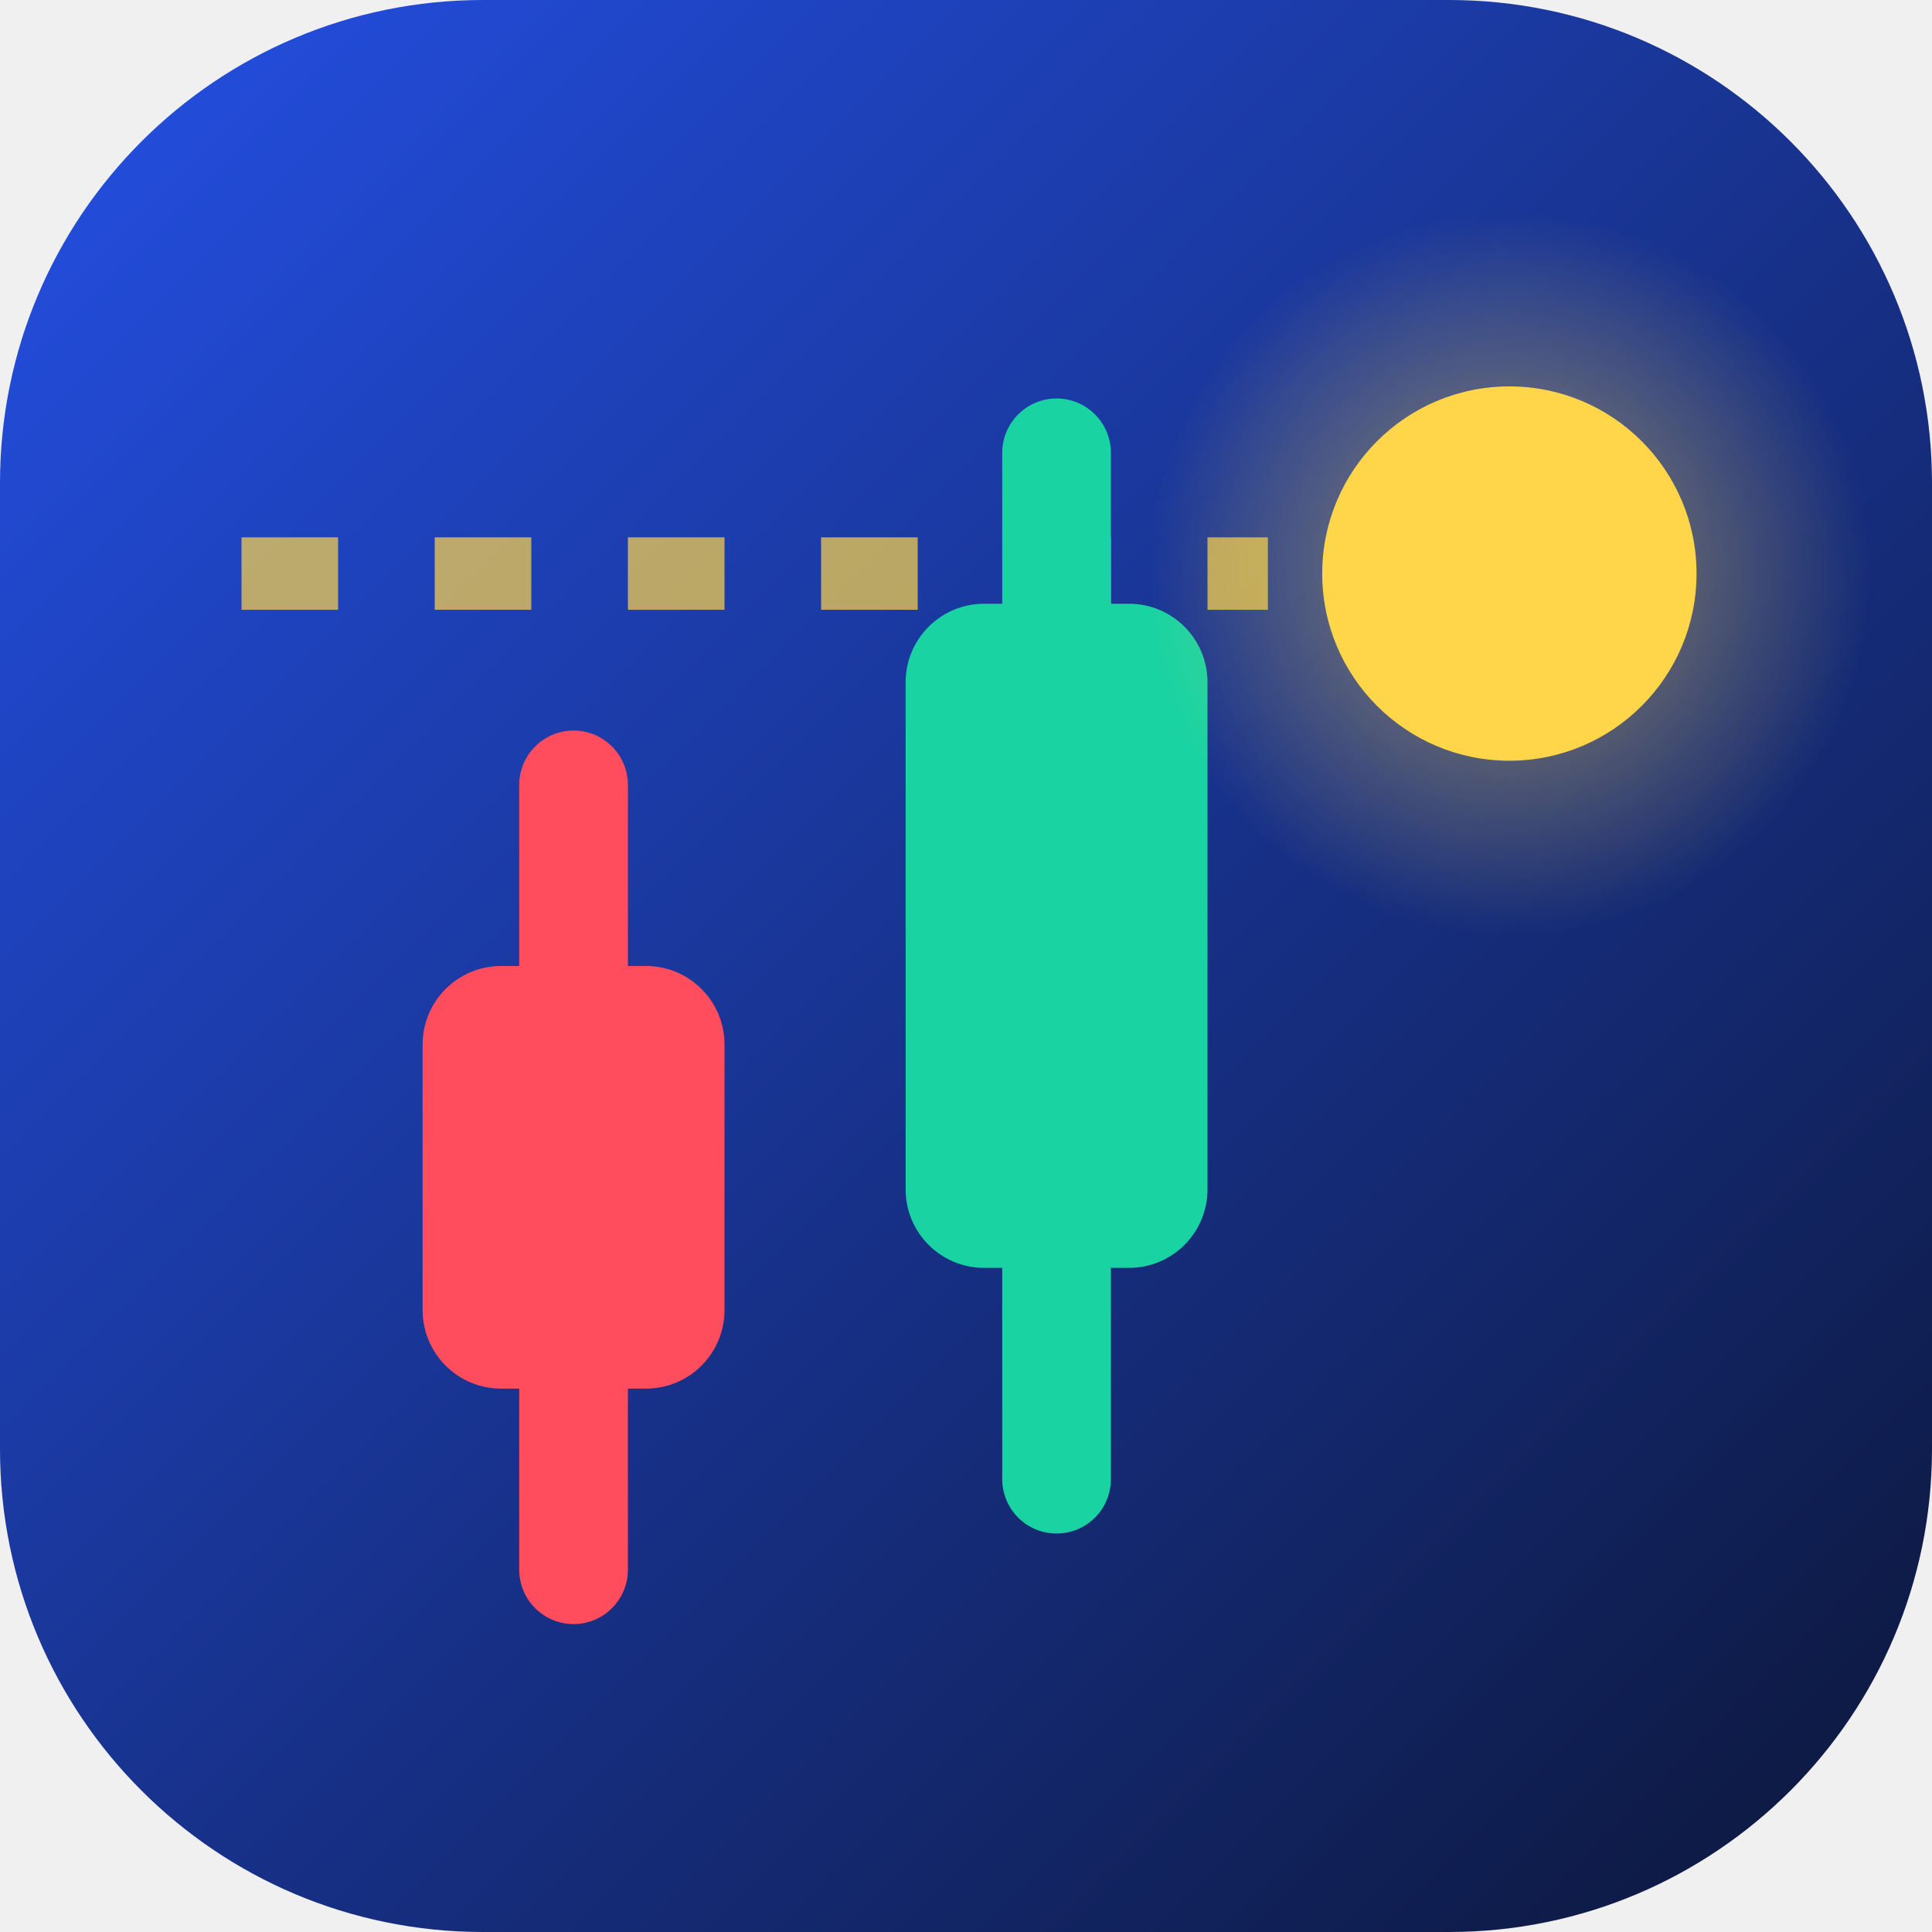
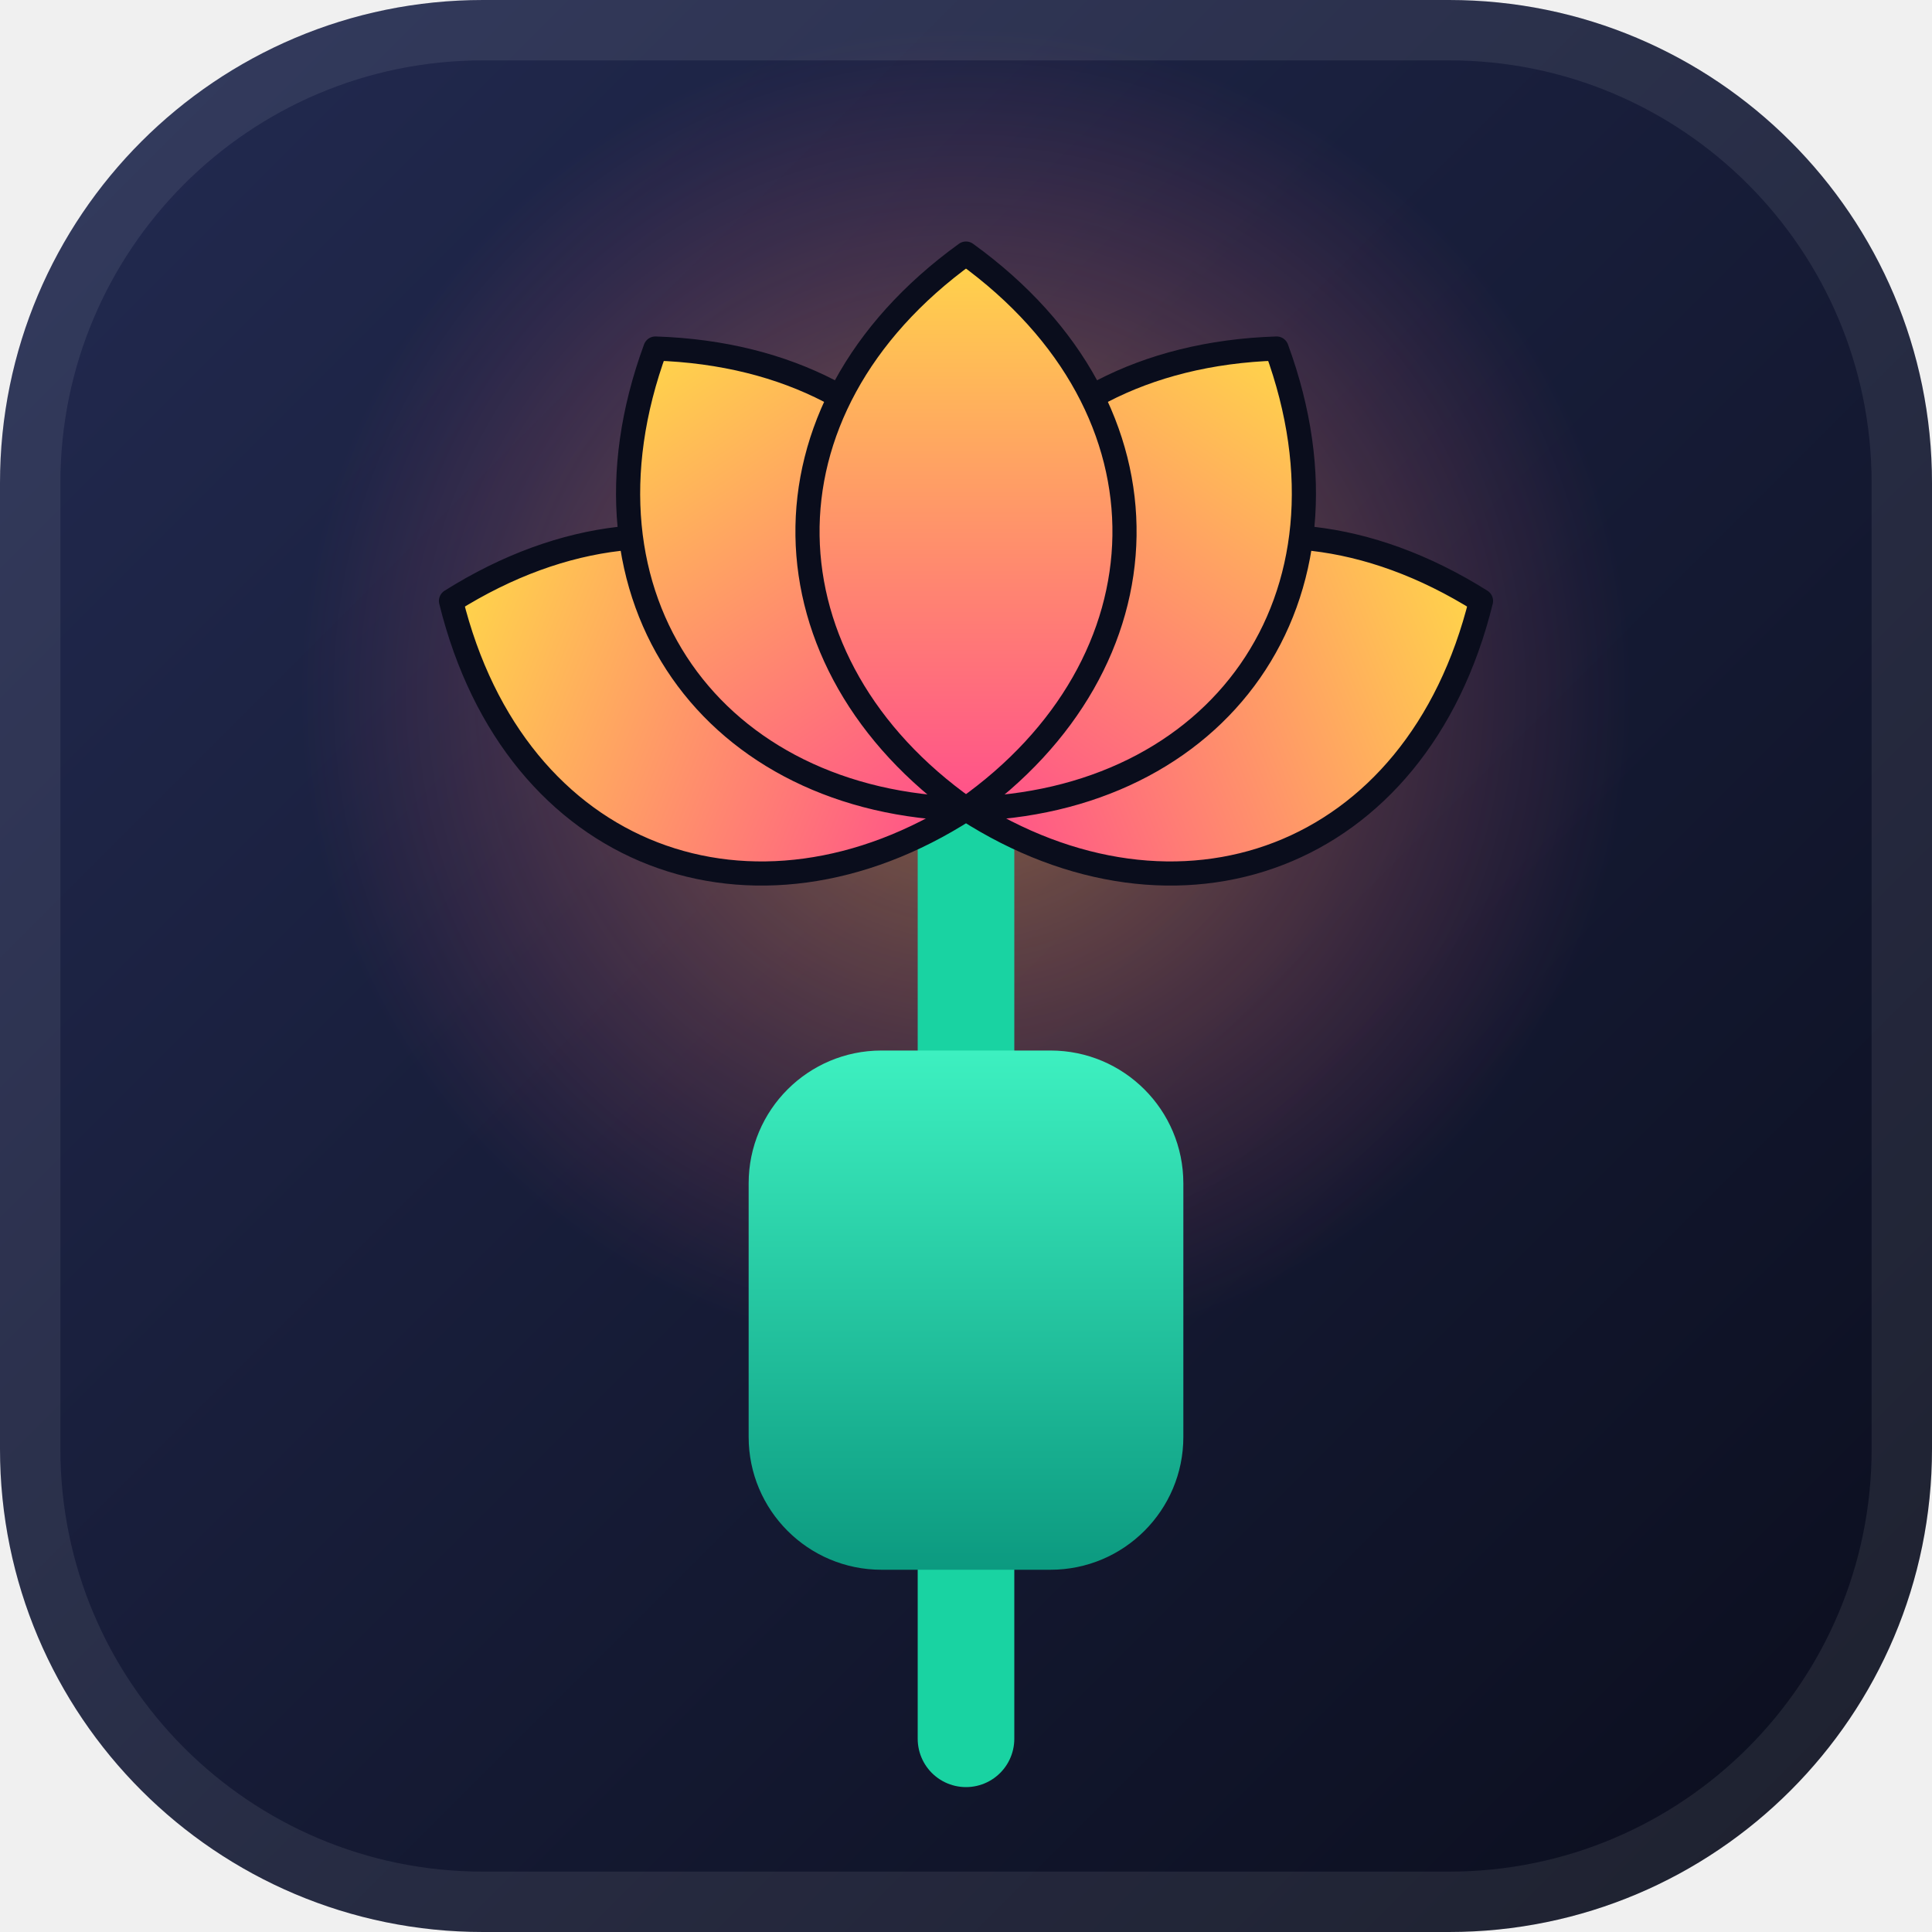
<svg xmlns="http://www.w3.org/2000/svg" viewBox="0 0 32 32">
  <defs>
    <linearGradient id="bg" x1="0" y1="0" x2="1" y2="1">
-       <stop offset="0" stop-color="#2450e6" />
-       <stop offset="1" stop-color="#0c1638" />
+       <stop offset="0" stop-color="#232b52" />
+       <stop offset="1" stop-color="#0a0d1c" />
    </linearGradient>
    <radialGradient id="glow" cx=".5" cy=".5" r=".5">
-       <stop offset="0" stop-color="#ffd54a" stop-opacity=".55" />
-       <stop offset="1" stop-color="#ffd54a" stop-opacity="0" />
+       <stop offset="0" stop-color="#ffb347" stop-opacity=".5" />
+       <stop offset="1" stop-color="#ff5d8f" stop-opacity="0" />
    </radialGradient>
+     <linearGradient id="petal" x1="0" y1="1" x2="0" y2="0">
+       <stop offset="0" stop-color="#ff4f8b" />
+       <stop offset="1" stop-color="#ffd54a" />
+     </linearGradient>
+     <linearGradient id="body" x1="0" y1="0" x2="0" y2="1">
+       <stop offset="0" stop-color="#3df0c0" />
+       <stop offset="1" stop-color="#0c9a80" />
+     </linearGradient>
+     <path id="p" d="M0 0C-3.4-2.4-3.6-6.6 0-9.2 3.6-6.6 3.4-2.4 0 0Z" fill="url(#petal)" stroke="#0a0d1c" stroke-width=".4" stroke-linejoin="round" />
  </defs>
  <rect width="32" height="32" rx="8" fill="url(#bg)" />
-   <path d="M4 9.5h17" stroke="#ffd54a" stroke-width="1.2" stroke-dasharray="1.6 1.6" opacity=".7" />
-   <g stroke-linecap="round" stroke-width="1.8">
-     <path d="M9.5 13v13" stroke="#ff4d5e" />
-     <rect x="7" y="16" width="5" height="7" rx="1.3" fill="#ff4d5e" />
-     <path d="M17.5 7.5v17" stroke="#19d3a2" />
-     <rect x="15" y="10" width="5" height="11" rx="1.3" fill="#19d3a2" />
+   <rect x=".5" y=".5" width="31" height="31" rx="7.5" fill="none" stroke="#fff" stroke-opacity=".08" />
+   <circle cx="16" cy="11.5" r="11" fill="url(#glow)" />
+   <path d="M16 13v5M16 25.4v3.4" stroke="#19d3a2" stroke-width="1.6" stroke-linecap="round" />
+   <rect x="12.4" y="17.4" width="7.2" height="8.6" rx="2.2" fill="url(#body)" />
+   <g transform="translate(16 13.4)">
+     <use href="#p" transform="rotate(-68)" />
+     <use href="#p" transform="rotate(68)" />
+     <use href="#p" transform="rotate(-34)" />
+     <use href="#p" transform="rotate(34)" />
+     <use href="#p" />
  </g>
-   <circle cx="25" cy="9.5" r="6" fill="url(#glow)" />
-   <circle cx="25" cy="9.5" r="3.1" fill="#ffd54a" />
</svg>
